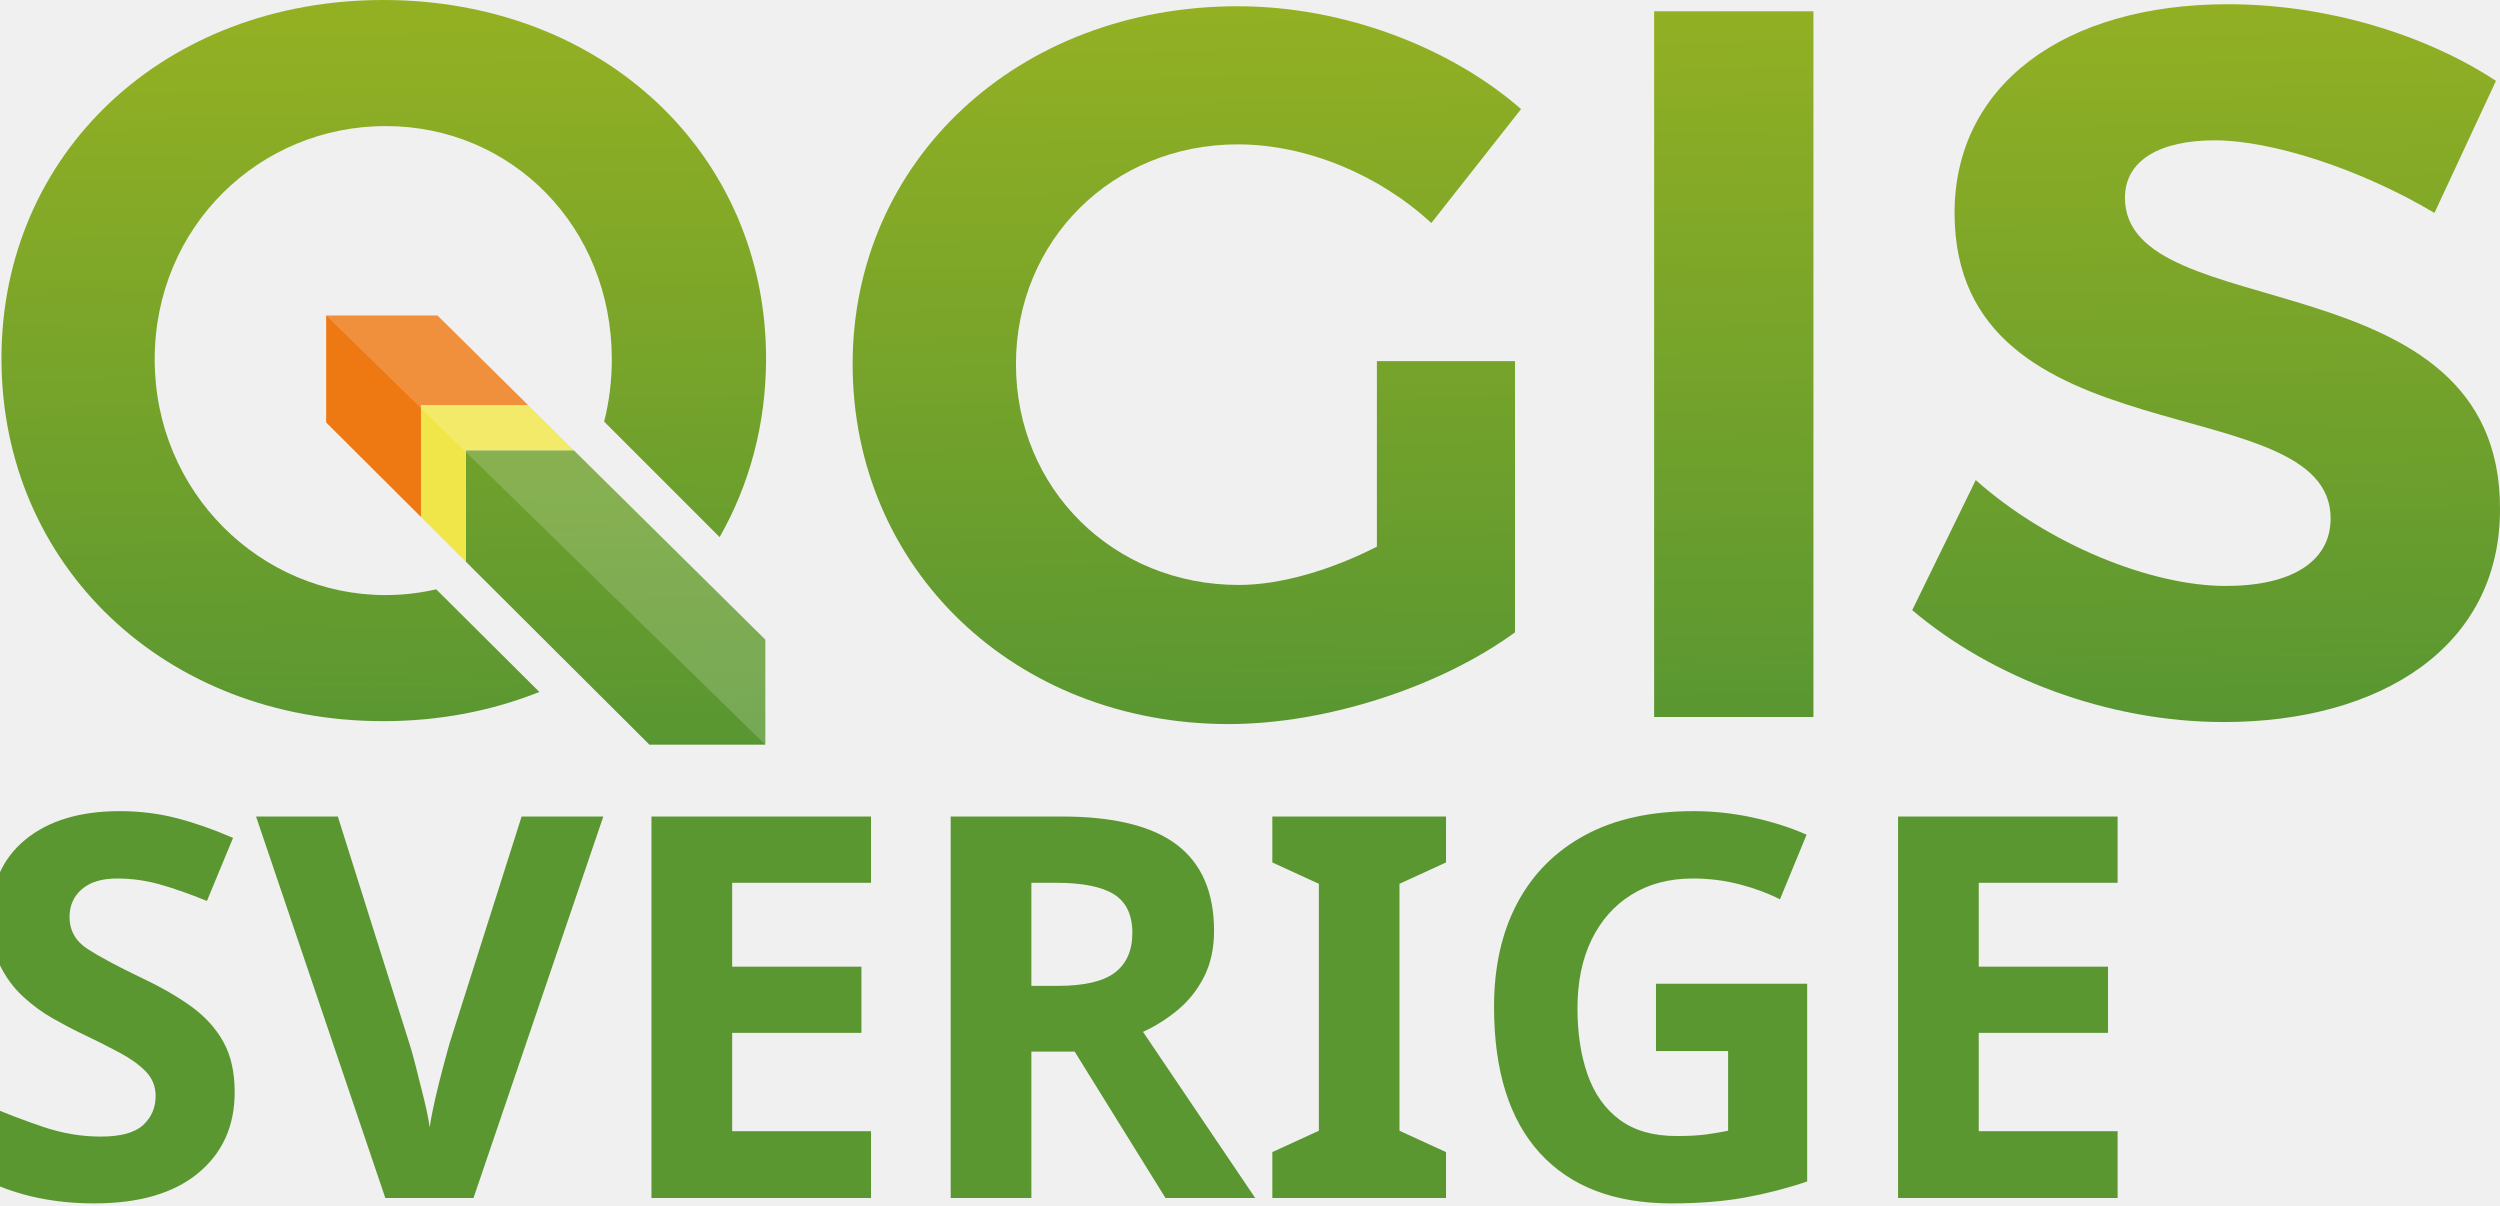
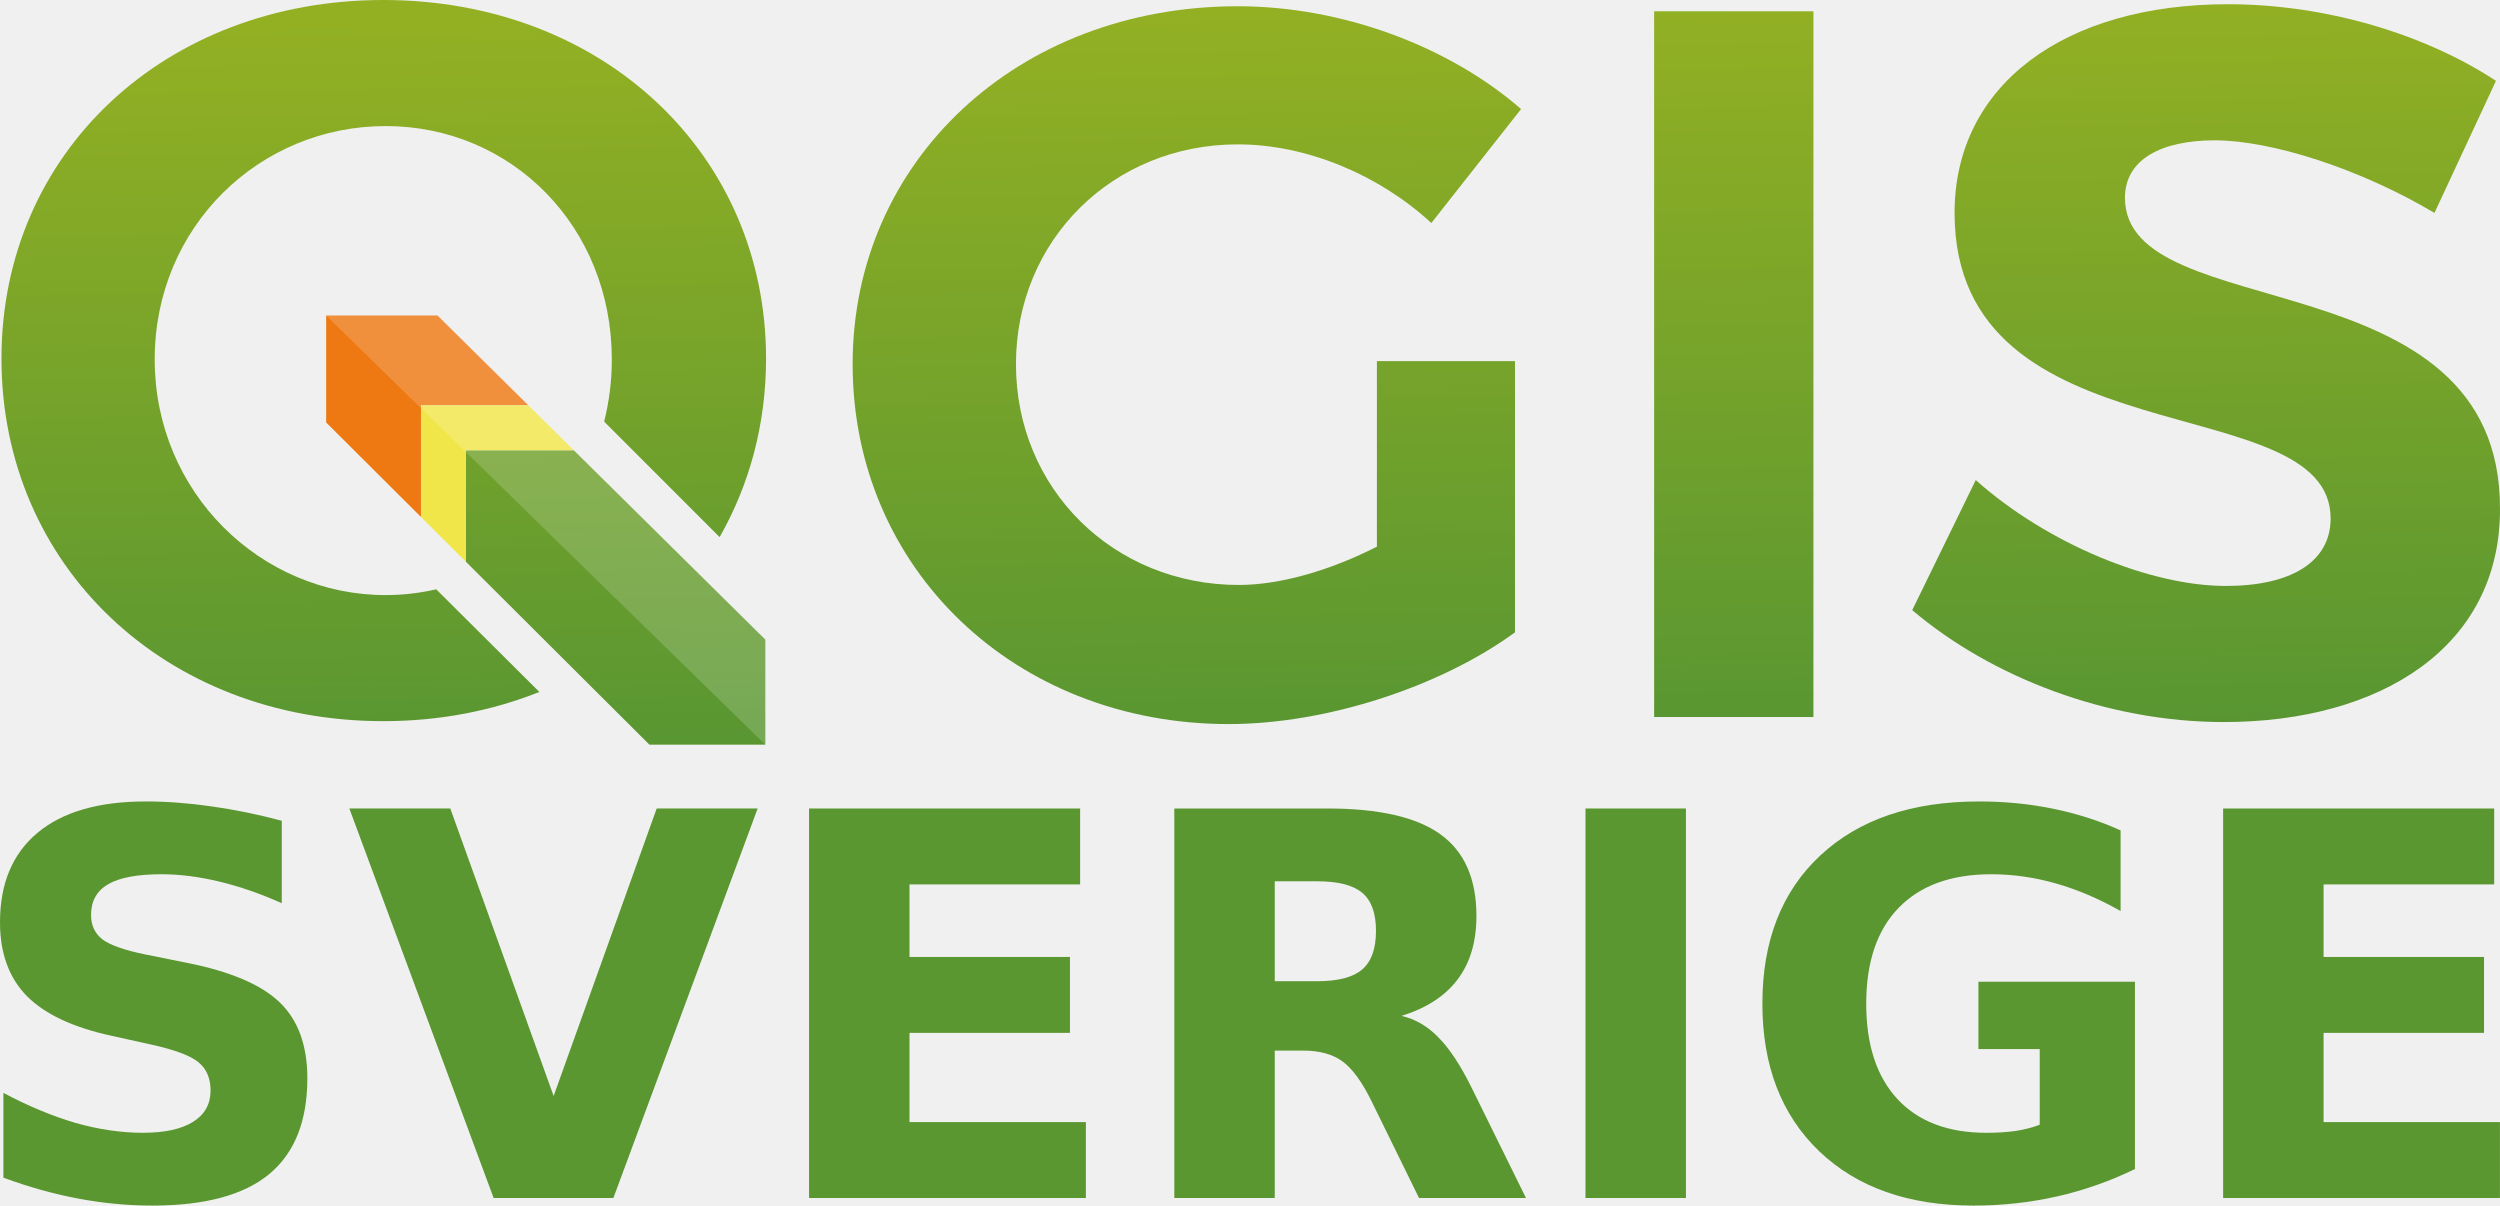
<svg xmlns="http://www.w3.org/2000/svg" xmlns:xlink="http://www.w3.org/1999/xlink" version="1.1" id="Layer_1" x="0px" y="0px" width="501.006" height="241.602" viewBox="0 0 501.006 241.602" enable-background="new 0 0 722.569 346.291" xml:space="preserve">
  <defs id="defs44">
    <linearGradient xlink:href="#SVGID_5_" id="linearGradient4329" x1="721.101" y1="248.369" x2="717.758" y2="167.989" gradientUnits="userSpaceOnUse" gradientTransform="translate(-100.2559,2.387539)" />
    <linearGradient xlink:href="#SVGID_5_" id="linearGradient4331" gradientUnits="userSpaceOnUse" x1="188.753" y1="250.235" x2="186.512" y2="102.936" />
    <linearGradient xlink:href="#SVGID_5_" id="linearGradient4440" x1="105.504" y1="98.687" x2="606.498" y2="98.687" gradientUnits="userSpaceOnUse" />
  </defs>
  <linearGradient id="SVGID_1_" gradientUnits="userSpaceOnUse" x1="350.022" y1="247.783" x2="347.782" y2="100.484">
    <stop offset="0" style="stop-color:#589632" id="stop6" />
    <stop offset="1" style="stop-color:#93B023" id="stop8" />
  </linearGradient>
  <linearGradient id="SVGID_2_" gradientUnits="userSpaceOnUse" x1="459.222" y1="246.123" x2="456.981" y2="98.822">
    <stop offset="0" style="stop-color:#589632" id="stop13" />
    <stop offset="1" style="stop-color:#93B023" id="stop15" />
  </linearGradient>
  <linearGradient id="SVGID_3_" gradientUnits="userSpaceOnUse" x1="553.507" y1="244.688" x2="551.266" y2="97.388">
    <stop offset="0" style="stop-color:#589632" id="stop20" />
    <stop offset="1" style="stop-color:#93B023" id="stop22" />
  </linearGradient>
  <linearGradient id="SVGID_4_" gradientUnits="userSpaceOnUse" x1="234.47" y1="250.034" x2="232.211" y2="101.498">
    <stop offset="0" style="stop-color:#589632" id="stop27" />
    <stop offset="1" style="stop-color:#93B023" id="stop29" />
  </linearGradient>
  <linearGradient id="SVGID_5_" gradientUnits="userSpaceOnUse" x1="188.753" y1="250.235" x2="186.512" y2="102.936">
    <stop offset="0" style="stop-color:#589632" id="stop36" />
    <stop offset="1" style="stop-color:#93B023" id="stop38" />
  </linearGradient>
  <g id="g3513" transform="translate(-110.635,-98.765)">
    <polygon id="polygon3" points="176,183.433 195,202.37 195,180 216.513,180 198.306,162 176,162 " style="fill:#ee7913" />
    <path id="path10" d="m 414.246,171.135 0,54.35 c -14.951,10.911 -37.782,18.386 -57.38,18.386 -42.833,0 -75.362,-31.113 -75.362,-72.129 0,-40.813 33.135,-71.725 77.182,-71.725 21.013,0 42.427,8.082 56.773,20.608 l -17.982,22.832 c -10.507,-9.698 -25.052,-15.76 -38.791,-15.76 -25.055,0 -44.451,19.194 -44.451,44.045 0,25.053 19.599,44.249 44.651,44.249 8.486,0 18.589,-3.031 27.681,-7.678 l 0,-37.177 27.679,0 z" style="fill:url(#SVGID_1_)" />
    <path id="path17" d="m 442.129,242.456 0,-141.43 31.922,0 0,141.43 -31.922,0 z" style="fill:url(#SVGID_2_)" />
    <path id="path24" d="m 610.831,114.967 -12.324,26.467 c -14.951,-8.89 -32.731,-14.547 -44.045,-14.547 -10.708,0 -17.981,3.839 -17.981,11.517 0,26.064 75.362,11.517 75.16,62.431 0,27.68 -24.045,42.631 -55.36,42.631 -23.236,0 -46.471,-8.89 -62.431,-22.427 l 12.728,-26.063 c 14.548,12.932 35.155,21.215 50.106,21.215 13.134,0 21.013,-4.849 21.013,-13.537 0,-26.669 -75.362,-11.112 -75.362,-61.219 0,-25.659 22.023,-41.823 54.755,-41.823 19.8,-10e-4 39.599,6.061 53.741,15.355 z" style="fill:url(#SVGID_3_)" />
    <polygon id="polygon31" points="240.782,248 264,248 264,226.946 225.617,189 204,189 204,211.34 " style="fill:url(#SVGID_4_)" />
    <polygon id="polygon33" points="195,202.37 204,211.34 204,189 225.617,189 216.513,180 195,180 " style="fill:#f0e64a" />
    <path id="path40" d="m 198.052,216.864 c -3.259,0.75 -6.648,1.157 -10.144,1.157 -25.005,0 -46.271,-20.562 -46.271,-47.222 0,-26.66 21.032,-46.769 46.271,-46.769 25.239,0 45.336,20.108 45.336,46.769 0,4.336 -0.54,8.508 -1.539,12.46 l 23.144,23.14 c 5.967,-10.455 9.305,-22.611 9.305,-35.778 0,-41.09 -32.791,-71.856 -76.714,-71.856 -43.722,0 -76.512,30.564 -76.512,71.856 0,41.494 32.791,72.666 76.512,72.666 11.287,0 21.835,-2.076 31.284,-5.854 l -20.672,-20.569 z" style="fill:url(#linearGradient4331)" />
    <path style="fill:#ffffff;fill-opacity:0.173" id="polygon4174" d="m 176,162 88,86 0,-21.055 L 225.617,189 l -9.104,-9 -18.207,-18 z" />
  </g>
-   <text xml:space="preserve" style="font-style:normal;font-weight:normal;font-size:107.08px;line-height:125%;font-family:sans-serif;letter-spacing:0px;word-spacing:0px;fill:#5b9731;fill-opacity:1;stroke:none;stroke-width:1px;stroke-linecap:butt;stroke-linejoin:miter;stroke-opacity:1" x="-7.686" y="240.086" id="text4430">
-     <tspan id="tspan4432" x="-7.686" y="240.086" style="font-style:normal;font-variant:normal;font-weight:bold;font-stretch:normal;font-family:sans-serif;-inkscape-font-specification:'sans-serif Bold';fill:#5b9731;fill-opacity:1">SVERIGE</tspan>
-   </text>
+   <g style="font-style:normal;font-weight:normal;font-size:107.08px;line-height:125%;font-family:sans-serif;letter-spacing:0px;word-spacing:0px;fill:#5b9731;fill-opacity:1;stroke:none;stroke-width:1px;stroke-linecap:butt;stroke-linejoin:miter;stroke-opacity:1" id="text4430">
+     <path d="m 56.468,164.482 0,16.522 q -6.431,-2.876 -12.548,-4.34 -6.117,-1.464 -11.555,-1.464 -7.215,0 -10.666,1.987 -3.451,1.987 -3.451,6.17 0,3.137 2.301,4.915 2.353,1.725 8.47,2.98 l 8.575,1.725 q 13.019,2.614 18.509,7.947 5.49,5.333 5.49,15.163 0,12.914 -7.686,19.241 -7.634,6.274 -23.371,6.274 -7.424,0 -14.901,-1.412 -7.477,-1.412 -14.953,-4.183 l 0,-16.993 q 7.477,3.974 14.431,6.013 7.006,1.987 13.49,1.987 6.588,0 10.091,-2.196 3.503,-2.196 3.503,-6.274 0,-3.66 -2.405,-5.647 -2.353,-1.987 -9.464,-3.555 l -7.79,-1.725 Q 10.823,205.107 5.385,199.617 -1.15484e-7,194.127 -1.15484e-7,184.82 q 0,-11.66 7.529,-17.934 7.529,-6.274 21.646,-6.274 6.431,0 13.228,0.993 6.797,0.941 14.065,2.876 z" style="font-style:normal;font-variant:normal;font-weight:bold;font-stretch:normal;font-family:sans-serif;-inkscape-font-specification:'sans-serif Bold';fill:#5b9731;fill-opacity:1" id="path3707" />
+     <path d="m 70.01,162.024 20.234,0 20.705,57.618 20.653,-57.618 20.234,0 -28.914,78.061 -23.999,0 -28.914,-78.061 z" style="font-style:normal;font-variant:normal;font-weight:bold;font-stretch:normal;font-family:sans-serif;-inkscape-font-specification:'sans-serif Bold';fill:#5b9731;fill-opacity:1" id="path3709" />
+     <path d="m 162.136,162.024 54.324,0 0,15.215 -34.194,0 0,14.535 32.155,0 0,15.215 -32.155,0 0,17.881 35.345,0 0,15.215 -55.474,0 0,-78.061 z" style="font-style:normal;font-variant:normal;font-weight:bold;font-stretch:normal;font-family:sans-serif;-inkscape-font-specification:'sans-serif Bold';fill:#5b9731;fill-opacity:1" id="path3711" />
+     <path d="m 263.934,196.637 q 6.326,0 9.045,-2.353 2.771,-2.353 2.771,-7.738 0,-5.333 -2.771,-7.634 -2.719,-2.301 -9.045,-2.301 l -8.47,0 0,20.025 8.47,0 z m -8.47,13.908 0,29.541 -20.13,0 0,-78.061 30.744,0 q 15.424,0 22.587,5.176 7.215,5.176 7.215,16.365 0,7.738 -3.765,12.705 -3.712,4.967 -11.241,7.32 4.131,0.941 7.372,4.287 3.294,3.294 6.64,10.039 l 10.928,22.169 -21.437,0 -9.516,-19.398 q -2.876,-5.856 -5.856,-8 -2.928,-2.144 -7.843,-2.144 l -5.699,0 z" style="font-style:normal;font-variant:normal;font-weight:bold;font-stretch:normal;font-family:sans-serif;-inkscape-font-specification:'sans-serif Bold';fill:#5b9731;fill-opacity:1" id="path3713" />
+     <path d="m 317.736,162.024 20.13,0 0,78.061 -20.13,0 0,-78.061 z" style="font-style:normal;font-variant:normal;font-weight:bold;font-stretch:normal;font-family:sans-serif;-inkscape-font-specification:'sans-serif Bold';fill:#5b9731;fill-opacity:1" id="path3715" />
+     <path d="m 427.848,234.282 q -7.529,3.66 -15.633,5.49 -8.104,1.83 -16.731,1.83 -19.502,0 -30.9,-10.875 -11.398,-10.928 -11.398,-29.593 0,-18.875 11.607,-29.698 11.607,-10.823 31.789,-10.823 7.79,0 14.901,1.464 7.163,1.464 13.49,4.34 l 0,16.156 q -6.536,-3.712 -13.019,-5.542 -6.431,-1.83 -12.914,-1.83 -12.026,0 -18.561,6.745 -6.483,6.692 -6.483,19.189 0,12.392 6.274,19.136 6.274,6.745 17.829,6.745 3.137,0 5.804,-0.366 2.719,-0.418 4.862,-1.255 l 0,-15.163 -12.287,0 0,-13.49 31.371,0 0,37.541 z" style="font-style:normal;font-variant:normal;font-weight:bold;font-stretch:normal;font-family:sans-serif;-inkscape-font-specification:'sans-serif Bold';fill:#5b9731;fill-opacity:1" id="path3717" />
+     <path d="m 445.52,162.024 54.324,0 0,15.215 -34.194,0 0,14.535 32.155,0 0,15.215 -32.155,0 0,17.881 35.345,0 0,15.215 -55.474,0 0,-78.061 z" style="font-style:normal;font-variant:normal;font-weight:bold;font-stretch:normal;font-family:sans-serif;-inkscape-font-specification:'sans-serif Bold';fill:#5b9731;fill-opacity:1" id="path3719" />
+   </g>
</svg>
